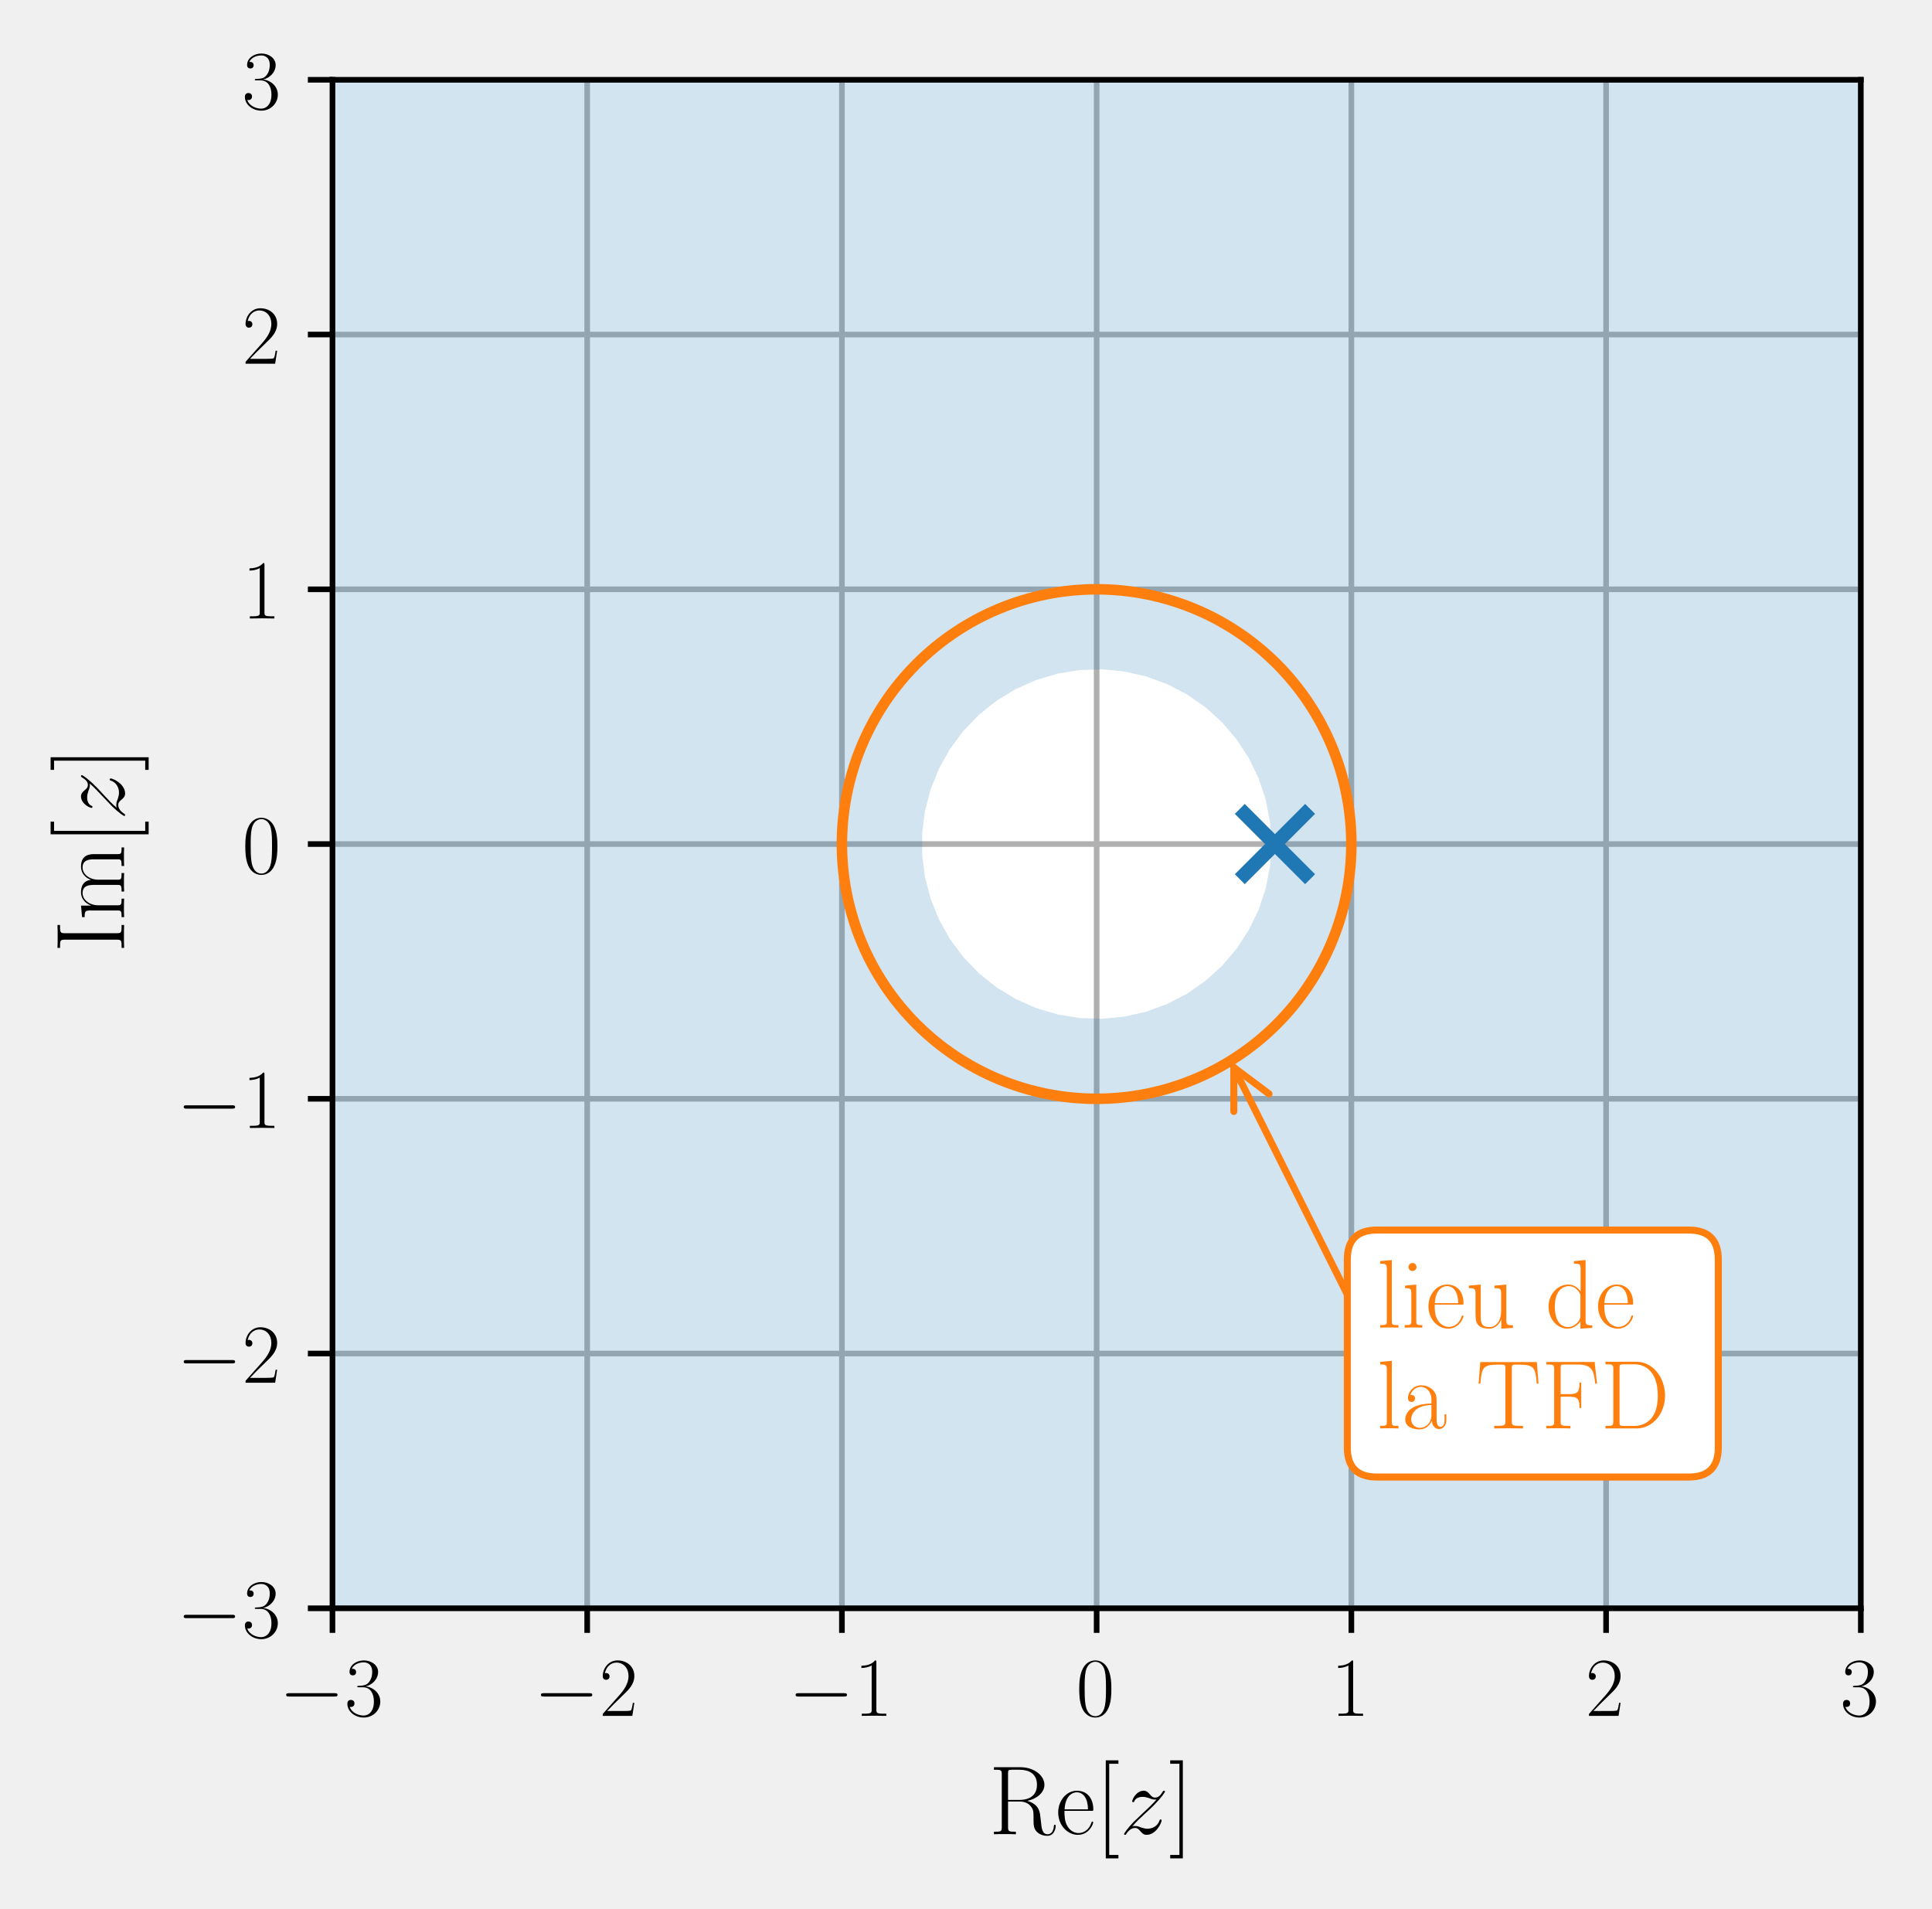
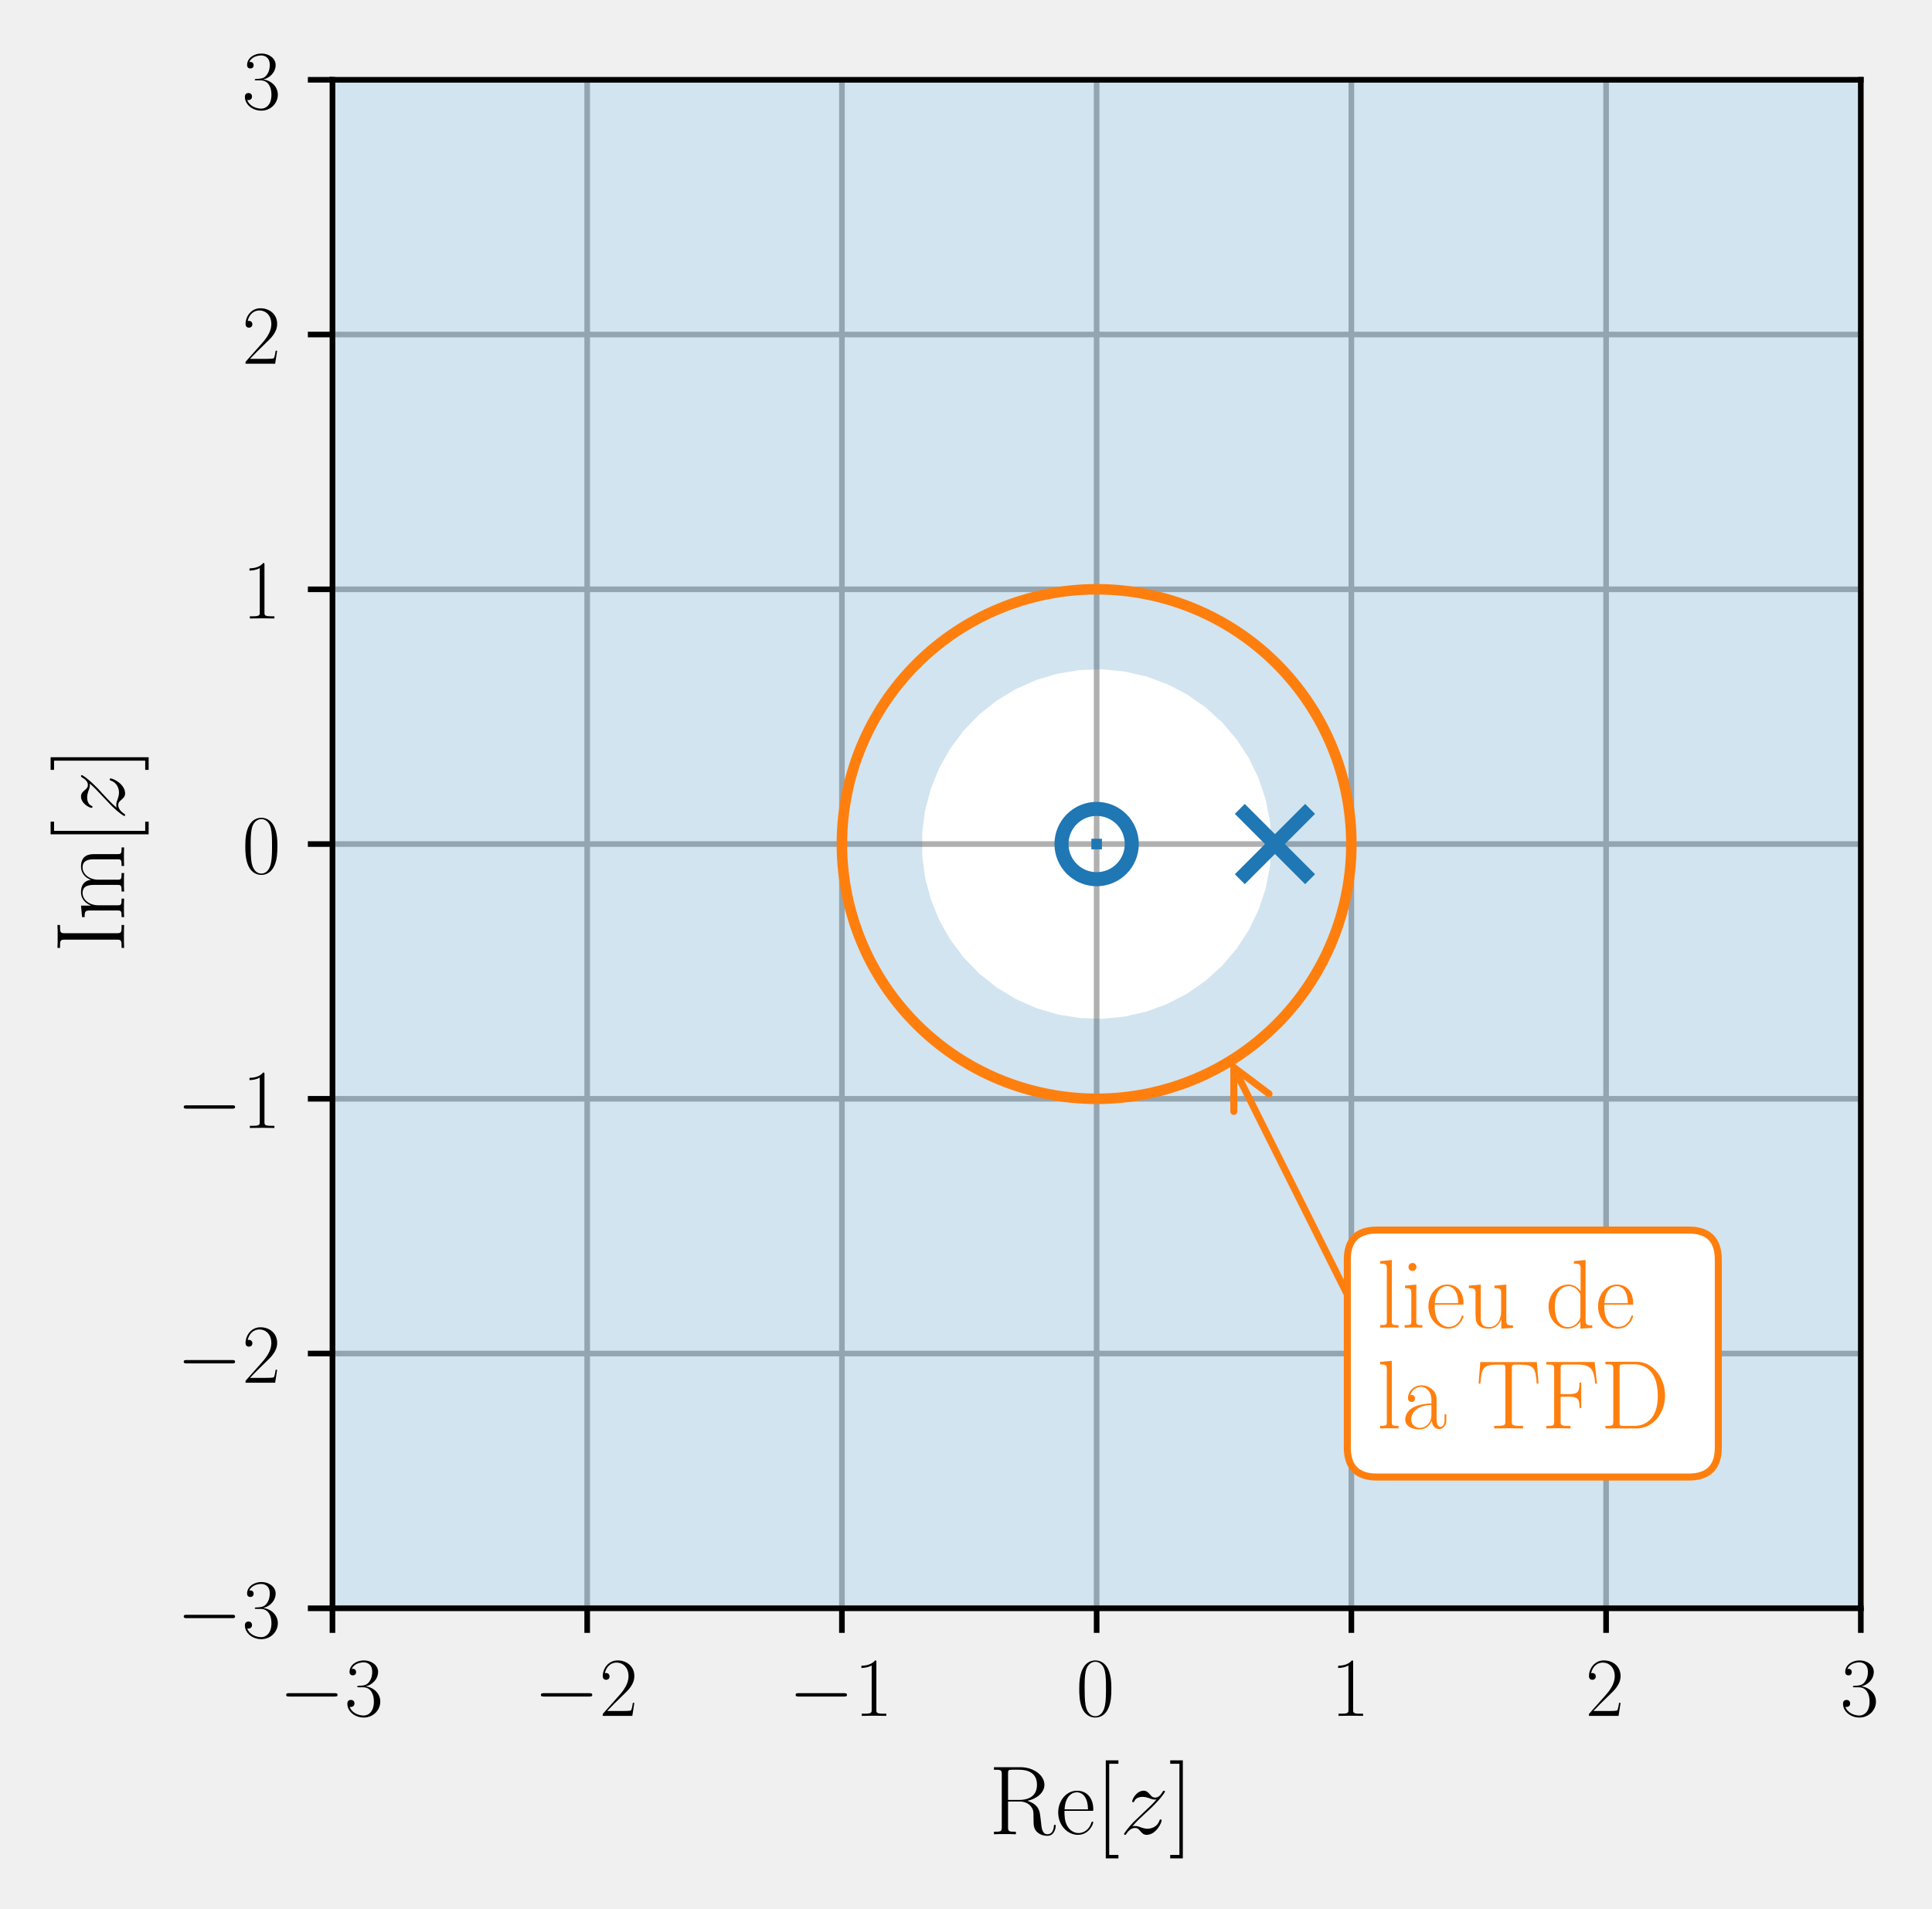
<svg xmlns="http://www.w3.org/2000/svg" xmlns:xlink="http://www.w3.org/1999/xlink" height="271.566pt" version="1.1" viewBox="0 0 274.866 271.566" width="274.866pt">
  <defs>
    <style type="text/css">*{stroke-linecap:butt;stroke-linejoin:round;}</style>
  </defs>
  <g id="figure_1">
    <g id="patch_1">
      <path d="M 0 271.566  L 274.866 271.566  L 274.866 0  L 0 0  z " style="fill:none;" />
    </g>
    <g id="axes_1">
      <g id="patch_2">
        <path d="M 47.299 228.791  L 264.739 228.791  L 264.739 11.351  L 47.299 11.351  z " style="fill:#ffffff;" />
      </g>
      <g id="matplotlib.axis_1">
        <g id="xtick_1">
          <g id="line2d_1">
-             <path clip-path="url(#p22343a8806)" d="M 47.299 228.791  L 47.299 11.351  " style="fill:none;stroke:#b0b0b0;stroke-linecap:square;stroke-width:0.8;" />
+             <path clip-path="url(#p6ea89b4efd)" d="M 47.299 228.791  L 47.299 11.351  " style="fill:none;stroke:#b0b0b0;stroke-linecap:square;stroke-width:0.8;" />
          </g>
          <g id="line2d_2">
            <defs>
-               <path d="M 0 0  L 0 3.5  " id="m0d1fc23120" style="stroke:#000000;stroke-width:0.8;" />
+               <path d="M 0 0  L 0 3.5  " id="m402bb691a3" style="stroke:#000000;stroke-width:0.8;" />
            </defs>
            <g>
-               <use style="stroke:#000000;stroke-width:0.8;" x="47.299" xlink:href="#m0d1fc23120" y="228.791" />
+               <use style="stroke:#000000;stroke-width:0.8;" x="47.299" xlink:href="#m402bb691a3" y="228.791" />
            </g>
          </g>
          <g id="text_1">
            <g transform="translate(39.72344 244.0933)scale(0.12 -0.12)">
              <defs>
                <path d="M 4218 1472  C 4326 1472 4442 1472 4442 1600  C 4442 1728 4326 1728 4218 1728  L 755 1728  C 646 1728 531 1728 531 1600  C 531 1472 646 1472 755 1472  L 4218 1472  z " id="CMSY10-0" transform="scale(0.015625)" />
                <path d="M 1414 2176  C 1984 2176 2234 1673 2234 1094  C 2234 322 1824 25 1453 25  C 1114 25 563 193 390 691  C 422 678 454 678 486 678  C 640 678 755 780 755 947  C 755 1132 614 1216 486 1216  C 378 1216 211 1164 211 927  C 211 335 787 -128 1466 -128  C 2176 -128 2720 432 2720 1087  C 2720 1718 2208 2176 1600 2246  C 2086 2347 2554 2776 2554 3353  C 2554 3856 2048 4224 1472 4224  C 890 4224 378 3862 378 3347  C 378 3123 544 3084 627 3084  C 762 3084 877 3167 877 3334  C 877 3500 762 3584 627 3584  C 602 3584 570 3584 544 3571  C 730 3999 1235 4076 1459 4076  C 1683 4076 2106 3966 2106 3347  C 2106 3167 2080 2851 1862 2574  C 1670 2329 1453 2316 1242 2297  C 1210 2297 1062 2284 1037 2284  C 992 2278 966 2272 966 2227  C 966 2182 973 2176 1101 2176  L 1414 2176  z " id="CMR17-33" transform="scale(0.015625)" />
              </defs>
              <use transform="scale(0.996264)" xlink:href="#CMSY10-0" />
              <use transform="translate(77.48747 0)scale(0.996264)" xlink:href="#CMR17-33" />
            </g>
          </g>
        </g>
        <g id="xtick_2">
          <g id="line2d_3">
-             <path clip-path="url(#p22343a8806)" d="M 83.539 228.791  L 83.539 11.351  " style="fill:none;stroke:#b0b0b0;stroke-linecap:square;stroke-width:0.8;" />
+             <path clip-path="url(#p6ea89b4efd)" d="M 83.539 228.791  L 83.539 11.351  " style="fill:none;stroke:#b0b0b0;stroke-linecap:square;stroke-width:0.8;" />
          </g>
          <g id="line2d_4">
            <g>
-               <use style="stroke:#000000;stroke-width:0.8;" x="83.539" xlink:href="#m0d1fc23120" y="228.791" />
+               <use style="stroke:#000000;stroke-width:0.8;" x="83.539" xlink:href="#m402bb691a3" y="228.791" />
            </g>
          </g>
          <g id="text_2">
            <g transform="translate(75.96344 244.0933)scale(0.12 -0.12)">
              <defs>
                <path d="M 2669 990  L 2554 990  C 2490 537 2438 460 2413 422  C 2381 371 1920 371 1830 371  L 602 371  C 832 620 1280 1073 1824 1596  C 2214 1966 2669 2400 2669 3033  C 2669 3788 2067 4224 1395 4224  C 691 4224 262 3603 262 3027  C 262 2777 448 2745 525 2745  C 589 2745 781 2783 781 3007  C 781 3206 614 3264 525 3264  C 486 3264 448 3257 422 3244  C 544 3788 915 4057 1306 4057  C 1862 4057 2227 3616 2227 3033  C 2227 2477 1901 1998 1536 1583  L 262 147  L 262 0  L 2515 0  L 2669 990  z " id="CMR17-32" transform="scale(0.015625)" />
              </defs>
              <use transform="scale(0.996264)" xlink:href="#CMSY10-0" />
              <use transform="translate(77.48747 0)scale(0.996264)" xlink:href="#CMR17-32" />
            </g>
          </g>
        </g>
        <g id="xtick_3">
          <g id="line2d_5">
-             <path clip-path="url(#p22343a8806)" d="M 119.779 228.791  L 119.779 11.351  " style="fill:none;stroke:#b0b0b0;stroke-linecap:square;stroke-width:0.8;" />
+             <path clip-path="url(#p6ea89b4efd)" d="M 119.779 228.791  L 119.779 11.351  " style="fill:none;stroke:#b0b0b0;stroke-linecap:square;stroke-width:0.8;" />
          </g>
          <g id="line2d_6">
            <g>
-               <use style="stroke:#000000;stroke-width:0.8;" x="119.779" xlink:href="#m0d1fc23120" y="228.791" />
+               <use style="stroke:#000000;stroke-width:0.8;" x="119.779" xlink:href="#m402bb691a3" y="228.791" />
            </g>
          </g>
          <g id="text_3">
            <g transform="translate(112.2034 244.0933)scale(0.12 -0.12)">
              <defs>
                <path d="M 1702 4083  C 1702 4217 1696 4224 1606 4224  C 1357 3927 979 3833 621 3820  C 602 3820 570 3820 563 3808  C 557 3795 557 3782 557 3648  C 755 3648 1088 3686 1344 3839  L 1344 467  C 1344 243 1331 166 781 166  L 589 166  L 589 0  C 896 6 1216 12 1523 12  C 1830 12 2150 6 2458 0  L 2458 166  L 2266 166  C 1715 166 1702 236 1702 467  L 1702 4083  z " id="CMR17-31" transform="scale(0.015625)" />
              </defs>
              <use transform="scale(0.996264)" xlink:href="#CMSY10-0" />
              <use transform="translate(77.48747 0)scale(0.996264)" xlink:href="#CMR17-31" />
            </g>
          </g>
        </g>
        <g id="xtick_4">
          <g id="line2d_7">
-             <path clip-path="url(#p22343a8806)" d="M 156.019 228.791  L 156.019 11.351  " style="fill:none;stroke:#b0b0b0;stroke-linecap:square;stroke-width:0.8;" />
+             <path clip-path="url(#p6ea89b4efd)" d="M 156.019 228.791  L 156.019 11.351  " style="fill:none;stroke:#b0b0b0;stroke-linecap:square;stroke-width:0.8;" />
          </g>
          <g id="line2d_8">
            <g>
-               <use style="stroke:#000000;stroke-width:0.8;" x="156.019" xlink:href="#m0d1fc23120" y="228.791" />
+               <use style="stroke:#000000;stroke-width:0.8;" x="156.019" xlink:href="#m402bb691a3" y="228.791" />
            </g>
          </g>
          <g id="text_4">
            <g transform="translate(153.0927 244.0933)scale(0.12 -0.12)">
              <defs>
                <path d="M 2688 2038  C 2688 2430 2682 3099 2413 3613  C 2176 4063 1798 4224 1466 4224  C 1158 4224 768 4082 525 3620  C 269 3137 243 2539 243 2038  C 243 1671 250 1112 448 623  C 723 -39 1216 -128 1466 -128  C 1760 -128 2208 -7 2470 604  C 2662 1048 2688 1568 2688 2038  z M 1466 -26  C 1056 -26 813 328 723 816  C 653 1196 653 1749 653 2109  C 653 2604 653 3015 736 3407  C 858 3954 1216 4121 1466 4121  C 1728 4121 2067 3947 2189 3420  C 2272 3054 2278 2623 2278 2109  C 2278 1691 2278 1176 2202 797  C 2067 96 1690 -26 1466 -26  z " id="CMR17-30" transform="scale(0.015625)" />
              </defs>
              <use transform="scale(0.996264)" xlink:href="#CMR17-30" />
            </g>
          </g>
        </g>
        <g id="xtick_5">
          <g id="line2d_9">
-             <path clip-path="url(#p22343a8806)" d="M 192.259 228.791  L 192.259 11.351  " style="fill:none;stroke:#b0b0b0;stroke-linecap:square;stroke-width:0.8;" />
+             <path clip-path="url(#p6ea89b4efd)" d="M 192.259 228.791  L 192.259 11.351  " style="fill:none;stroke:#b0b0b0;stroke-linecap:square;stroke-width:0.8;" />
          </g>
          <g id="line2d_10">
            <g>
-               <use style="stroke:#000000;stroke-width:0.8;" x="192.259" xlink:href="#m0d1fc23120" y="228.791" />
+               <use style="stroke:#000000;stroke-width:0.8;" x="192.259" xlink:href="#m402bb691a3" y="228.791" />
            </g>
          </g>
          <g id="text_5">
            <g transform="translate(189.3327 244.0933)scale(0.12 -0.12)">
              <use transform="scale(0.996264)" xlink:href="#CMR17-31" />
            </g>
          </g>
        </g>
        <g id="xtick_6">
          <g id="line2d_11">
-             <path clip-path="url(#p22343a8806)" d="M 228.499 228.791  L 228.499 11.351  " style="fill:none;stroke:#b0b0b0;stroke-linecap:square;stroke-width:0.8;" />
+             <path clip-path="url(#p6ea89b4efd)" d="M 228.499 228.791  L 228.499 11.351  " style="fill:none;stroke:#b0b0b0;stroke-linecap:square;stroke-width:0.8;" />
          </g>
          <g id="line2d_12">
            <g>
-               <use style="stroke:#000000;stroke-width:0.8;" x="228.499" xlink:href="#m0d1fc23120" y="228.791" />
+               <use style="stroke:#000000;stroke-width:0.8;" x="228.499" xlink:href="#m402bb691a3" y="228.791" />
            </g>
          </g>
          <g id="text_6">
            <g transform="translate(225.5727 244.0933)scale(0.12 -0.12)">
              <use transform="scale(0.996264)" xlink:href="#CMR17-32" />
            </g>
          </g>
        </g>
        <g id="xtick_7">
          <g id="line2d_13">
-             <path clip-path="url(#p22343a8806)" d="M 264.739 228.791  L 264.739 11.351  " style="fill:none;stroke:#b0b0b0;stroke-linecap:square;stroke-width:0.8;" />
+             <path clip-path="url(#p6ea89b4efd)" d="M 264.739 228.791  L 264.739 11.351  " style="fill:none;stroke:#b0b0b0;stroke-linecap:square;stroke-width:0.8;" />
          </g>
          <g id="line2d_14">
            <g>
-               <use style="stroke:#000000;stroke-width:0.8;" x="264.739" xlink:href="#m0d1fc23120" y="228.791" />
+               <use style="stroke:#000000;stroke-width:0.8;" x="264.739" xlink:href="#m402bb691a3" y="228.791" />
            </g>
          </g>
          <g id="text_7">
            <g transform="translate(261.8127 244.0933)scale(0.12 -0.12)">
              <use transform="scale(0.996264)" xlink:href="#CMR17-33" />
            </g>
          </g>
        </g>
        <g id="text_8">
          <g transform="translate(140.6825 260.8786)scale(0.14 -0.14)">
            <defs>
              <path d="M 2509 2156  C 3117 2278 3629 2689 3629 3203  C 3629 3806 2950 4352 2054 4352  L 333 4352  L 333 4185  C 774 4185 845 4185 845 3896  L 845 428  C 845 140 774 140 333 140  L 333 -26  C 518 -13 851 -13 1050 -13  C 1248 -13 1581 -13 1766 -26  L 1766 140  C 1325 140 1254 140 1254 428  L 1254 2112  L 2003 2112  C 2368 2112 2573 1964 2662 1881  C 2918 1632 2918 1459 2918 1024  C 2918 595 2918 377 3110 160  C 3354 -103 3680 -128 3821 -128  C 4294 -128 4365 403 4365 512  C 4365 550 4365 595 4307 595  C 4256 595 4250 556 4250 531  C 4218 115 4032 -26 3834 -26  C 3482 -26 3443 377 3405 768  C 3386 902 3373 998 3360 1139  C 3322 1459 3270 1926 2509 2156  z M 1984 2214  L 1254 2214  L 1254 3935  C 1254 4153 1267 4185 1523 4185  L 1990 4185  C 2522 4185 3142 3999 3142 3203  C 3142 2374 2464 2214 1984 2214  z " id="CMR17-52" transform="scale(0.015625)" />
              <path d="M 2438 1503  C 2464 1529 2464 1542 2464 1606  C 2464 2251 2118 2816 1389 2816  C 710 2816 173 2175 173 1394  C 173 554 781 -64 1459 -64  C 2176 -64 2458 619 2458 755  C 2458 800 2419 800 2406 800  C 2362 800 2355 787 2330 709  C 2189 270 1837 51 1504 51  C 1229 51 954 206 781 490  C 582 819 582 1200 582 1503  L 2438 1503  z M 589 1600  C 634 2511 1126 2713 1382 2713  C 1818 2713 2112 2308 2118 1600  L 589 1600  z " id="CMR17-65" transform="scale(0.015625)" />
              <path d="M 1504 -1600  L 1504 -1376  L 902 -1376  L 902 4575  L 1504 4575  L 1504 4800  L 678 4800  L 678 -1600  L 1504 -1600  z " id="CMR17-5b" transform="scale(0.015625)" />
              <path d="M 813 486  C 1088 809 1312 1015 1632 1313  C 2016 1657 2182 1822 2272 1922  C 2720 2371 2944 2713 2944 2764  C 2944 2816 2893 2816 2880 2816  C 2835 2816 2822 2790 2790 2745  C 2630 2470 2477 2368 2310 2368  C 2176 2368 2106 2403 1984 2547  C 1850 2707 1741 2816 1555 2816  C 1088 2816 806 2265 806 2127  C 806 2107 813 2067 870 2067  C 922 2067 928 2094 947 2140  C 1056 2387 1363 2415 1485 2415  C 1619 2415 1747 2387 1882 2342  C 2125 2239 2227 2239 2291 2239  C 2336 2239 2362 2239 2394 2246  C 2182 1988 1837 1670 1549 1399  L 902 783  C 512 380 275 32 275 -13  C 275 -52 307 -64 346 -64  C 384 -64 390 -58 435 19  C 538 179 742 384 979 384  C 1114 384 1178 356 1306 211  C 1427 70 1536 -64 1741 -64  C 2368 -64 2726 723 2726 876  C 2726 902 2720 942 2656 942  C 2605 942 2598 915 2579 849  C 2438 460 2061 336 1811 336  C 1677 336 1549 364 1414 409  C 1158 512 1088 512 1005 512  C 941 512 870 512 813 486  z " id="CMMI12-7a" transform="scale(0.015625)" />
              <path d="M 915 4800  L 90 4800  L 90 4575  L 691 4575  L 691 -1376  L 90 -1376  L 90 -1600  L 915 -1600  L 915 4800  z " id="CMR17-5d" transform="scale(0.015625)" />
            </defs>
            <use transform="scale(0.996264)" xlink:href="#CMR17-52" />
            <use transform="translate(67.7911 0)scale(0.996264)" xlink:href="#CMR17-65" />
            <use transform="translate(108.2768 0)scale(0.996264)" xlink:href="#CMR17-5b" />
            <use transform="translate(133.1478 0)scale(0.996264)" xlink:href="#CMMI12-7a" />
            <use transform="translate(182.903 0)scale(0.996264)" xlink:href="#CMR17-5d" />
          </g>
        </g>
      </g>
      <g id="matplotlib.axis_2">
        <g id="ytick_1">
          <g id="line2d_15">
-             <path clip-path="url(#p22343a8806)" d="M 47.299 228.791  L 264.739 228.791  " style="fill:none;stroke:#b0b0b0;stroke-linecap:square;stroke-width:0.8;" />
+             <path clip-path="url(#p6ea89b4efd)" d="M 47.299 228.791  L 264.739 228.791  " style="fill:none;stroke:#b0b0b0;stroke-linecap:square;stroke-width:0.8;" />
          </g>
          <g id="line2d_16">
            <defs>
-               <path d="M 0 0  L -3.5 0  " id="m94dd7f2f3d" style="stroke:#000000;stroke-width:0.8;" />
+               <path d="M 0 0  L -3.5 0  " id="m8887ecf3a4" style="stroke:#000000;stroke-width:0.8;" />
            </defs>
            <g>
-               <use style="stroke:#000000;stroke-width:0.8;" x="47.299" xlink:href="#m94dd7f2f3d" y="228.791" />
+               <use style="stroke:#000000;stroke-width:0.8;" x="47.299" xlink:href="#m8887ecf3a4" y="228.791" />
            </g>
          </g>
          <g id="text_9">
            <g transform="translate(25.1477 232.9422)scale(0.12 -0.12)">
              <use transform="scale(0.996264)" xlink:href="#CMSY10-0" />
              <use transform="translate(77.48747 0)scale(0.996264)" xlink:href="#CMR17-33" />
            </g>
          </g>
        </g>
        <g id="ytick_2">
          <g id="line2d_17">
-             <path clip-path="url(#p22343a8806)" d="M 47.299 192.551  L 264.739 192.551  " style="fill:none;stroke:#b0b0b0;stroke-linecap:square;stroke-width:0.8;" />
+             <path clip-path="url(#p6ea89b4efd)" d="M 47.299 192.551  L 264.739 192.551  " style="fill:none;stroke:#b0b0b0;stroke-linecap:square;stroke-width:0.8;" />
          </g>
          <g id="line2d_18">
            <g>
-               <use style="stroke:#000000;stroke-width:0.8;" x="47.299" xlink:href="#m94dd7f2f3d" y="192.551" />
+               <use style="stroke:#000000;stroke-width:0.8;" x="47.299" xlink:href="#m8887ecf3a4" y="192.551" />
            </g>
          </g>
          <g id="text_10">
            <g transform="translate(25.1477 196.7022)scale(0.12 -0.12)">
              <use transform="scale(0.996264)" xlink:href="#CMSY10-0" />
              <use transform="translate(77.48747 0)scale(0.996264)" xlink:href="#CMR17-32" />
            </g>
          </g>
        </g>
        <g id="ytick_3">
          <g id="line2d_19">
-             <path clip-path="url(#p22343a8806)" d="M 47.299 156.311  L 264.739 156.311  " style="fill:none;stroke:#b0b0b0;stroke-linecap:square;stroke-width:0.8;" />
+             <path clip-path="url(#p6ea89b4efd)" d="M 47.299 156.311  L 264.739 156.311  " style="fill:none;stroke:#b0b0b0;stroke-linecap:square;stroke-width:0.8;" />
          </g>
          <g id="line2d_20">
            <g>
-               <use style="stroke:#000000;stroke-width:0.8;" x="47.299" xlink:href="#m94dd7f2f3d" y="156.311" />
+               <use style="stroke:#000000;stroke-width:0.8;" x="47.299" xlink:href="#m8887ecf3a4" y="156.311" />
            </g>
          </g>
          <g id="text_11">
            <g transform="translate(25.1477 160.4622)scale(0.12 -0.12)">
              <use transform="scale(0.996264)" xlink:href="#CMSY10-0" />
              <use transform="translate(77.48747 0)scale(0.996264)" xlink:href="#CMR17-31" />
            </g>
          </g>
        </g>
        <g id="ytick_4">
          <g id="line2d_21">
-             <path clip-path="url(#p22343a8806)" d="M 47.299 120.071  L 264.739 120.071  " style="fill:none;stroke:#b0b0b0;stroke-linecap:square;stroke-width:0.8;" />
+             <path clip-path="url(#p6ea89b4efd)" d="M 47.299 120.071  L 264.739 120.071  " style="fill:none;stroke:#b0b0b0;stroke-linecap:square;stroke-width:0.8;" />
          </g>
          <g id="line2d_22">
            <g>
-               <use style="stroke:#000000;stroke-width:0.8;" x="47.299" xlink:href="#m94dd7f2f3d" y="120.071" />
+               <use style="stroke:#000000;stroke-width:0.8;" x="47.299" xlink:href="#m8887ecf3a4" y="120.071" />
            </g>
          </g>
          <g id="text_12">
            <g transform="translate(34.44619 124.2222)scale(0.12 -0.12)">
              <use transform="scale(0.996264)" xlink:href="#CMR17-30" />
            </g>
          </g>
        </g>
        <g id="ytick_5">
          <g id="line2d_23">
-             <path clip-path="url(#p22343a8806)" d="M 47.299 83.831  L 264.739 83.831  " style="fill:none;stroke:#b0b0b0;stroke-linecap:square;stroke-width:0.8;" />
+             <path clip-path="url(#p6ea89b4efd)" d="M 47.299 83.831  L 264.739 83.831  " style="fill:none;stroke:#b0b0b0;stroke-linecap:square;stroke-width:0.8;" />
          </g>
          <g id="line2d_24">
            <g>
-               <use style="stroke:#000000;stroke-width:0.8;" x="47.299" xlink:href="#m94dd7f2f3d" y="83.831" />
+               <use style="stroke:#000000;stroke-width:0.8;" x="47.299" xlink:href="#m8887ecf3a4" y="83.831" />
            </g>
          </g>
          <g id="text_13">
            <g transform="translate(34.44619 87.98218)scale(0.12 -0.12)">
              <use transform="scale(0.996264)" xlink:href="#CMR17-31" />
            </g>
          </g>
        </g>
        <g id="ytick_6">
          <g id="line2d_25">
-             <path clip-path="url(#p22343a8806)" d="M 47.299 47.591  L 264.739 47.591  " style="fill:none;stroke:#b0b0b0;stroke-linecap:square;stroke-width:0.8;" />
+             <path clip-path="url(#p6ea89b4efd)" d="M 47.299 47.591  L 264.739 47.591  " style="fill:none;stroke:#b0b0b0;stroke-linecap:square;stroke-width:0.8;" />
          </g>
          <g id="line2d_26">
            <g>
-               <use style="stroke:#000000;stroke-width:0.8;" x="47.299" xlink:href="#m94dd7f2f3d" y="47.591" />
+               <use style="stroke:#000000;stroke-width:0.8;" x="47.299" xlink:href="#m8887ecf3a4" y="47.591" />
            </g>
          </g>
          <g id="text_14">
            <g transform="translate(34.44619 51.74218)scale(0.12 -0.12)">
              <use transform="scale(0.996264)" xlink:href="#CMR17-32" />
            </g>
          </g>
        </g>
        <g id="ytick_7">
          <g id="line2d_27">
-             <path clip-path="url(#p22343a8806)" d="M 47.299 11.351  L 264.739 11.351  " style="fill:none;stroke:#b0b0b0;stroke-linecap:square;stroke-width:0.8;" />
+             <path clip-path="url(#p6ea89b4efd)" d="M 47.299 11.351  L 264.739 11.351  " style="fill:none;stroke:#b0b0b0;stroke-linecap:square;stroke-width:0.8;" />
          </g>
          <g id="line2d_28">
            <g>
-               <use style="stroke:#000000;stroke-width:0.8;" x="47.299" xlink:href="#m94dd7f2f3d" y="11.351" />
+               <use style="stroke:#000000;stroke-width:0.8;" x="47.299" xlink:href="#m8887ecf3a4" y="11.351" />
            </g>
          </g>
          <g id="text_15">
            <g transform="translate(34.44619 15.50218)scale(0.12 -0.12)">
              <use transform="scale(0.996264)" xlink:href="#CMR17-33" />
            </g>
          </g>
        </g>
        <g id="text_16">
          <g transform="translate(17.66077 135.5014)rotate(-90)scale(0.14 -0.14)">
            <defs>
              <path d="M 1261 3898  C 1261 4185 1338 4185 1798 4185  L 1798 4352  C 1594 4339 1267 4339 1050 4339  C 832 4339 506 4339 301 4352  L 301 4185  C 762 4185 838 4185 838 3898  L 838 453  C 838 166 762 166 301 166  L 301 0  C 506 12 832 12 1050 12  C 1267 12 1594 12 1798 0  L 1798 166  C 1338 166 1261 166 1261 453  L 1261 3898  z " id="CMR17-49" transform="scale(0.015625)" />
              <path d="M 4326 1954  C 4326 2276 4269 2816 3507 2816  C 3072 2816 2771 2520 2656 2173  L 2650 2173  C 2573 2700 2195 2816 1837 2816  C 1331 2816 1069 2424 973 2166  L 966 2166  L 966 2816  L 211 2745  L 211 2578  C 589 2578 646 2540 646 2231  L 646 443  C 646 198 621 166 211 166  L 211 0  C 365 12 646 12 813 12  C 979 12 1267 12 1421 0  L 1421 166  C 1011 166 986 192 986 443  L 986 1678  C 986 2269 1344 2713 1792 2713  C 2266 2713 2317 2289 2317 1980  L 2317 443  C 2317 198 2291 166 1882 166  L 1882 0  C 2035 12 2317 12 2483 12  C 2650 12 2938 12 3091 0  L 3091 166  C 2682 166 2656 192 2656 443  L 2656 1678  C 2656 2269 3014 2713 3462 2713  C 3936 2713 3987 2289 3987 1980  L 3987 443  C 3987 198 3962 166 3552 166  L 3552 0  C 3706 12 3987 12 4154 12  C 4320 12 4608 12 4762 0  L 4762 166  C 4352 166 4326 192 4326 443  L 4326 1954  z " id="CMR17-6d" transform="scale(0.015625)" />
            </defs>
            <use transform="scale(0.996264)" xlink:href="#CMR17-49" />
            <use transform="translate(32.63841 0)scale(0.996264)" xlink:href="#CMR17-6d" />
            <use transform="translate(109.558 0)scale(0.996264)" xlink:href="#CMR17-5b" />
            <use transform="translate(134.4291 0)scale(0.996264)" xlink:href="#CMMI12-7a" />
            <use transform="translate(184.1842 0)scale(0.996264)" xlink:href="#CMR17-5d" />
          </g>
        </g>
      </g>
      <g id="patch_3">
-         <path clip-path="url(#p22343a8806)" d="M 181.387 120.071  L 181.179 116.827  L 180.558 113.636  L 179.533 110.551  L 178.123 107.623  L 176.349 104.898  L 174.242 102.423  L 171.836 100.238  L 169.17 98.378  L 166.288 96.874  L 163.237 95.752  L 160.068 95.028  L 156.832 94.716  L 153.583 94.82  L 150.374 95.339  L 147.258 96.264  L 144.286 97.58  L 141.506 99.265  L 138.964 101.292  L 136.703 103.627  L 134.759 106.232  L 133.163 109.064  L 131.944 112.077  L 131.119 115.222  L 130.703 118.446  L 130.703 121.696  L 131.119 124.92  L 131.944 128.065  L 133.163 131.078  L 134.759 133.91  L 136.703 136.515  L 138.964 138.85  L 141.506 140.877  L 144.286 142.562  L 147.258 143.878  L 150.374 144.803  L 153.583 145.322  L 156.832 145.426  L 160.068 145.114  L 163.237 144.391  L 166.288 143.268  L 169.17 141.764  L 171.836 139.905  L 174.242 137.719  L 176.349 135.244  L 178.123 132.52  L 179.533 129.591  L 180.558 126.506  L 181.179 123.315  L 181.387 120.071  L 315.475 120.071  L 314.166 140.462  L 310.26 160.518  L 303.822 179.91  L 294.956 198.319  L 283.809 215.443  L 270.564 231.002  L 255.438 244.739  L 238.68 256.429  L 220.564 265.88  L 201.389 272.936  L 181.468 277.483  L 161.13 279.445  L 140.708 278.79  L 120.537 275.529  L 100.949 269.716  L 82.265 261.445  L 64.792 250.852  L 48.817 238.113  L 34.602 223.435  L 22.381 207.06  L 12.354 189.256  L 4.687 170.317  L -0.496 150.552  L -3.109 130.287  L -3.109 109.855  L -0.496 89.59  L 4.687 69.825  L 12.354 50.886  L 22.381 33.082  L 34.602 16.707  L 48.817 2.029  L 64.792 -10.71  L 82.265 -21.302  L 100.949 -29.573  L 120.537 -35.387  L 140.708 -38.648  L 161.13 -39.303  L 181.468 -37.341  L 201.389 -32.794  L 220.564 -25.737  L 238.68 -16.287  L 255.438 -4.597  L 270.564 9.14  L 283.809 24.699  L 294.956 41.823  L 303.822 60.233  L 310.26 79.624  L 314.166 99.68  L 315.475 120.071  z " style="fill:#1f77b4;opacity:0.2;stroke:#1f77b4;stroke-linejoin:miter;" />
+         <path clip-path="url(#p6ea89b4efd)" d="M 181.387 120.071  L 181.179 116.827  L 180.558 113.636  L 179.533 110.551  L 178.123 107.623  L 176.349 104.898  L 174.242 102.423  L 171.836 100.238  L 169.17 98.378  L 166.288 96.874  L 163.237 95.752  L 160.068 95.028  L 156.832 94.716  L 153.583 94.82  L 150.374 95.339  L 147.258 96.264  L 144.286 97.58  L 141.506 99.265  L 138.964 101.292  L 136.703 103.627  L 134.759 106.232  L 133.163 109.064  L 131.944 112.077  L 131.119 115.222  L 130.703 118.446  L 130.703 121.696  L 131.119 124.92  L 131.944 128.065  L 133.163 131.078  L 134.759 133.91  L 136.703 136.515  L 138.964 138.85  L 141.506 140.877  L 144.286 142.562  L 147.258 143.878  L 150.374 144.803  L 153.583 145.322  L 156.832 145.426  L 160.068 145.114  L 163.237 144.391  L 166.288 143.268  L 169.17 141.764  L 171.836 139.905  L 174.242 137.719  L 176.349 135.244  L 178.123 132.52  L 179.533 129.591  L 180.558 126.506  L 181.179 123.315  L 181.387 120.071  L 315.475 120.071  L 314.166 140.462  L 310.26 160.518  L 303.822 179.91  L 294.956 198.319  L 283.809 215.443  L 270.564 231.002  L 255.438 244.739  L 238.68 256.429  L 220.564 265.88  L 201.389 272.936  L 181.468 277.483  L 161.13 279.445  L 140.708 278.79  L 120.537 275.529  L 100.949 269.716  L 82.265 261.445  L 64.792 250.852  L 48.817 238.113  L 34.602 223.435  L 22.381 207.06  L 12.354 189.256  L 4.687 170.317  L -0.496 150.552  L -3.109 130.287  L -3.109 109.855  L -0.496 89.59  L 4.687 69.825  L 12.354 50.886  L 22.381 33.082  L 34.602 16.707  L 48.817 2.029  L 64.792 -10.71  L 82.265 -21.302  L 100.949 -29.573  L 120.537 -35.387  L 140.708 -38.648  L 161.13 -39.303  L 181.468 -37.341  L 201.389 -32.794  L 220.564 -25.737  L 238.68 -16.287  L 255.438 -4.597  L 270.564 9.14  L 283.809 24.699  L 294.956 41.823  L 303.822 60.233  L 310.26 79.624  L 314.166 99.68  L 315.475 120.071  z " style="fill:#1f77b4;opacity:0.2;stroke:#1f77b4;stroke-linejoin:miter;" />
      </g>
      <g id="patch_4">
-         <path clip-path="url(#p22343a8806)" d="M 156.019 156.311  C 165.63 156.311 174.849 152.493 181.645 145.697  C 188.441 138.901 192.259 129.682 192.259 120.071  C 192.259 110.46 188.441 101.242 181.645 94.446  C 174.849 87.65 165.63 83.831 156.019 83.831  C 146.408 83.831 137.19 87.65 130.394 94.446  C 123.598 101.242 119.779 110.46 119.779 120.071  C 119.779 129.682 123.598 138.901 130.394 145.697  C 137.19 152.493 146.408 156.311 156.019 156.311  z " style="fill:none;stroke:#ff7f0e;stroke-linejoin:miter;stroke-width:1.5;" />
+         <path clip-path="url(#p6ea89b4efd)" d="M 156.019 156.311  C 165.63 156.311 174.849 152.493 181.645 145.697  C 188.441 138.901 192.259 129.682 192.259 120.071  C 192.259 110.46 188.441 101.242 181.645 94.446  C 174.849 87.65 165.63 83.831 156.019 83.831  C 146.408 83.831 137.19 87.65 130.394 94.446  C 123.598 101.242 119.779 110.46 119.779 120.071  C 119.779 129.682 123.598 138.901 130.394 145.697  C 137.19 152.493 146.408 156.311 156.019 156.311  z " style="fill:none;stroke:#ff7f0e;stroke-linejoin:miter;stroke-width:1.5;" />
      </g>
      <g id="line2d_29">
-         <path clip-path="url(#p22343a8806)" d="M 181.387 120.071  " style="fill:none;stroke:#1f77b4;stroke-linecap:square;stroke-width:1.5;" />
+         <path clip-path="url(#p6ea89b4efd)" d="M 156.019 120.071  " style="fill:none;stroke:#1f77b4;stroke-linecap:square;stroke-width:1.5;" />
        <defs>
-           <path d="M -5 5  L 5 -5  M -5 -5  L 5 5  " id="m35ac6343b1" style="stroke:#1f77b4;stroke-width:2;" />
+           <path d="M 0 5  C 1.326 5 2.598 4.473 3.536 3.536  C 4.473 2.598 5 1.326 5 0  C 5 -1.326 4.473 -2.598 3.536 -3.536  C 2.598 -4.473 1.326 -5 0 -5  C -1.326 -5 -2.598 -4.473 -3.536 -3.536  C -4.473 -2.598 -5 -1.326 -5 0  C -5 1.326 -4.473 2.598 -3.536 3.536  C -2.598 4.473 -1.326 5 0 5  z " id="m9ca8d62e85" style="stroke:#1f77b4;stroke-width:2;" />
        </defs>
-         <g clip-path="url(#p22343a8806)">
-           <use style="fill:#1f77b4;stroke:#1f77b4;stroke-width:2;" x="181.387" xlink:href="#m35ac6343b1" y="120.071" />
+         <g clip-path="url(#p6ea89b4efd)">
+           <use style="fill-opacity:0;stroke:#1f77b4;stroke-width:2;" x="156.019" xlink:href="#m9ca8d62e85" y="120.071" />
+         </g>
+       </g>
+       <g id="line2d_30">
+         <path clip-path="url(#p6ea89b4efd)" d="M 181.387 120.071  " style="fill:none;stroke:#1f77b4;stroke-linecap:square;stroke-width:1.5;" />
+         <defs>
+           <path d="M -5 5  L 5 -5  M -5 -5  L 5 5  " id="m052495c369" style="stroke:#1f77b4;stroke-width:2;" />
+         </defs>
+         <g clip-path="url(#p6ea89b4efd)">
+           <use style="fill:#1f77b4;stroke:#1f77b4;stroke-width:2;" x="181.387" xlink:href="#m052495c369" y="120.071" />
        </g>
      </g>
      <g id="patch_5">
        <path d="M 47.299 228.791  L 47.299 11.351  " style="fill:none;stroke:#000000;stroke-linecap:square;stroke-linejoin:miter;stroke-width:0.8;" />
      </g>
      <g id="patch_6">
        <path d="M 264.739 228.791  L 264.739 11.351  " style="fill:none;stroke:#000000;stroke-linecap:square;stroke-linejoin:miter;stroke-width:0.8;" />
      </g>
      <g id="patch_7">
        <path d="M 47.299 228.791  L 264.739 228.791  " style="fill:none;stroke:#000000;stroke-linecap:square;stroke-linejoin:miter;stroke-width:0.8;" />
      </g>
      <g id="patch_8">
        <path d="M 47.299 11.351  L 264.739 11.351  " style="fill:none;stroke:#000000;stroke-linecap:square;stroke-linejoin:miter;stroke-width:0.8;" />
      </g>
      <g id="patch_9">
        <path d="M 194.99 190.765  Q 185.012 170.809 175.534 151.852  " style="fill:none;stroke:#ff7f0e;stroke-linecap:round;" />
        <path d="M 175.534 158.113  L 175.534 151.852  L 180.543 155.609  " style="fill:none;stroke:#ff7f0e;stroke-linecap:round;" />
      </g>
      <g id="text_17">
        <g id="patch_10">
          <path d="M 195.883 210.118  L 240.264 210.118  Q 244.464 210.118 244.464 205.918  L 244.464 179.185  Q 244.464 174.985 240.264 174.985  L 195.883 174.985  Q 191.683 174.985 191.683 179.185  L 191.683 205.918  Q 191.683 210.118 195.883 210.118  z " style="fill:#ffffff;stroke:#ff7f0e;stroke-linejoin:miter;" />
        </g>
        <g style="fill:#ff7f0e;" transform="translate(195.8832 188.8705)scale(0.14 -0.14)">
          <defs>
            <path d="M 979 4416  L 218 4345  L 218 4179  C 595 4179 653 4141 653 3835  L 653 439  C 653 198 627 166 218 166  L 218 0  C 371 12 653 12 813 12  C 979 12 1261 12 1414 0  L 1414 166  C 1005 166 979 191 979 439  L 979 4416  z " id="CMR17-6c" transform="scale(0.015625)" />
            <path d="M 992 3961  C 992 4102 877 4224 730 4224  C 589 4224 467 4108 467 3961  C 467 3820 582 3699 730 3699  C 870 3699 992 3814 992 3961  z M 243 2745  L 243 2579  C 602 2579 653 2540 653 2231  L 653 443  C 653 198 627 166 218 166  L 218 0  C 371 12 646 12 806 12  C 960 12 1222 12 1370 0  L 1370 166  C 992 166 979 205 979 436  L 979 2816  L 243 2745  z " id="CMR17-69" transform="scale(0.015625)" />
            <path d="M 1882 2745  L 1882 2579  C 2259 2579 2317 2540 2317 2229  L 2317 1053  C 2317 510 2029 38 1555 38  C 1030 38 986 355 986 691  L 986 2816  L 211 2745  L 211 2579  C 467 2579 640 2579 646 2320  L 646 1079  C 646 646 646 368 813 187  C 896 103 1056 -64 1517 -64  C 2061 -64 2272 400 2323 536  L 2330 536  L 2330 -64  L 3091 -13  L 3091 154  C 2714 154 2656 193 2656 503  L 2656 2816  L 1882 2745  z " id="CMR17-75" transform="scale(0.015625)" />
            <path d="M 1869 4345  L 1869 4179  C 2246 4179 2304 4141 2304 3843  L 2304 2371  C 2278 2403 2016 2816 1498 2816  C 845 2816 211 2228 211 1376  C 211 529 806 -64 1434 -64  C 1978 -64 2259 361 2291 406  L 2291 -64  L 3066 -13  L 3066 154  C 2688 154 2630 193 2630 503  L 2630 4416  L 1869 4345  z M 2291 762  C 2291 568 2176 393 2029 264  C 1811 70 1594 38 1472 38  C 1286 38 621 135 621 1369  C 621 2636 1363 2713 1530 2713  C 1824 2713 2061 2545 2208 2313  C 2291 2177 2291 2157 2291 2041  L 2291 762  z " id="CMR17-64" transform="scale(0.015625)" />
          </defs>
          <use transform="scale(0.996264)" xlink:href="#CMR17-6c" />
          <use transform="translate(24.87106 0)scale(0.996264)" xlink:href="#CMR17-69" />
          <use transform="translate(49.74212 0)scale(0.996264)" xlink:href="#CMR17-65" />
          <use transform="translate(90.22778 0)scale(0.996264)" xlink:href="#CMR17-75" />
          <use transform="translate(171.1991 0)scale(0.996264)" xlink:href="#CMR17-64" />
          <use transform="translate(222.0945 0)scale(0.996264)" xlink:href="#CMR17-65" />
        </g>
        <g style="fill:#ff7f0e;" transform="translate(195.8832 203.2056)scale(0.14 -0.14)">
          <defs>
            <path d="M 2304 1656  C 2304 2048 2304 2275 2035 2534  C 1798 2751 1523 2816 1306 2816  C 800 2816 435 2408 435 1977  C 435 1740 627 1728 666 1728  C 749 1728 896 1779 896 1958  C 896 2118 774 2188 666 2188  C 640 2188 608 2182 589 2176  C 723 2594 1069 2713 1293 2713  C 1613 2713 1965 2421 1965 1875  L 1965 1632  C 1587 1619 1133 1568 774 1373  C 371 1147 256 822 256 576  C 256 77 832 -64 1171 -64  C 1523 -64 1850 135 1990 505  C 2003 219 2182 -39 2464 -39  C 2598 -39 2938 51 2938 563  L 2938 926  L 2822 926  L 2822 557  C 2822 161 2650 109 2566 109  C 2304 109 2304 446 2304 732  L 2304 1656  z M 1965 887  C 1965 323 1568 38 1216 38  C 896 38 646 278 646 576  C 646 771 730 1114 1101 1322  C 1408 1497 1760 1523 1965 1536  L 1965 887  z " id="CMR17-61" transform="scale(0.015625)" />
            <path d="M 3981 4332  L 288 4332  L 179 2924  L 294 2924  C 378 3981 467 4166 1453 4166  C 1568 4166 1754 4166 1805 4159  C 1926 4140 1926 4064 1926 3917  L 1926 465  C 1926 236 1907 166 1376 166  L 1197 166  L 1197 0  C 1504 6 1824 12 2138 12  C 2451 12 2771 6 3078 0  L 3078 166  L 2899 166  C 2368 166 2349 236 2349 465  L 2349 3917  C 2349 4057 2349 4134 2464 4159  C 2515 4166 2701 4166 2816 4166  C 3795 4166 3891 3981 3974 2924  L 4090 2924  L 3981 4332  z " id="CMR17-54" transform="scale(0.015625)" />
            <path d="M 3482 4339  L 326 4339  L 326 4172  C 768 4172 838 4172 838 3883  L 838 450  C 838 166 768 166 326 166  L 326 0  C 512 12 870 12 1069 12  C 1331 12 1638 12 1901 0  L 1901 166  L 1760 166  C 1274 166 1261 229 1261 456  L 1261 2073  L 1837 2073  C 2432 2073 2490 1865 2490 1334  L 2605 1334  L 2605 2991  L 2490 2991  C 2490 2451 2432 2240 1837 2240  L 1261 2240  L 1261 3922  C 1261 4140 1274 4172 1530 4172  L 2355 4172  C 3322 4172 3430 3774 3520 2920  L 3635 2920  L 3482 4339  z " id="CMR17-46" transform="scale(0.015625)" />
            <path d="M 333 4352  L 333 4185  C 774 4185 845 4185 845 3898  L 845 453  C 845 166 774 166 333 166  L 333 0  L 2368 0  C 3398 0 4224 943 4224 2140  C 4224 3344 3411 4352 2368 4352  L 333 4352  z M 1523 166  C 1267 166 1254 198 1254 414  L 1254 3936  C 1254 4153 1267 4185 1523 4185  L 2240 4185  C 2771 4185 3750 3873 3750 2140  C 3750 1242 3488 879 3366 707  C 3213 510 2848 166 2240 166  L 1523 166  z " id="CMR17-44" transform="scale(0.015625)" />
          </defs>
          <use transform="scale(0.996264)" xlink:href="#CMR17-6c" />
          <use transform="translate(24.87106 0)scale(0.996264)" xlink:href="#CMR17-61" />
          <use transform="translate(100.6375 0)scale(0.996264)" xlink:href="#CMR17-54" />
          <use transform="translate(167.1474 0)scale(0.996264)" xlink:href="#CMR17-46" />
          <use transform="translate(227.1312 0)scale(0.996264)" xlink:href="#CMR17-44" />
        </g>
      </g>
    </g>
  </g>
  <defs>
-     <clipPath id="p22343a8806">
+     <clipPath id="p6ea89b4efd">
      <rect height="217.44" width="217.44" x="47.299" y="11.351" />
    </clipPath>
  </defs>
</svg>
